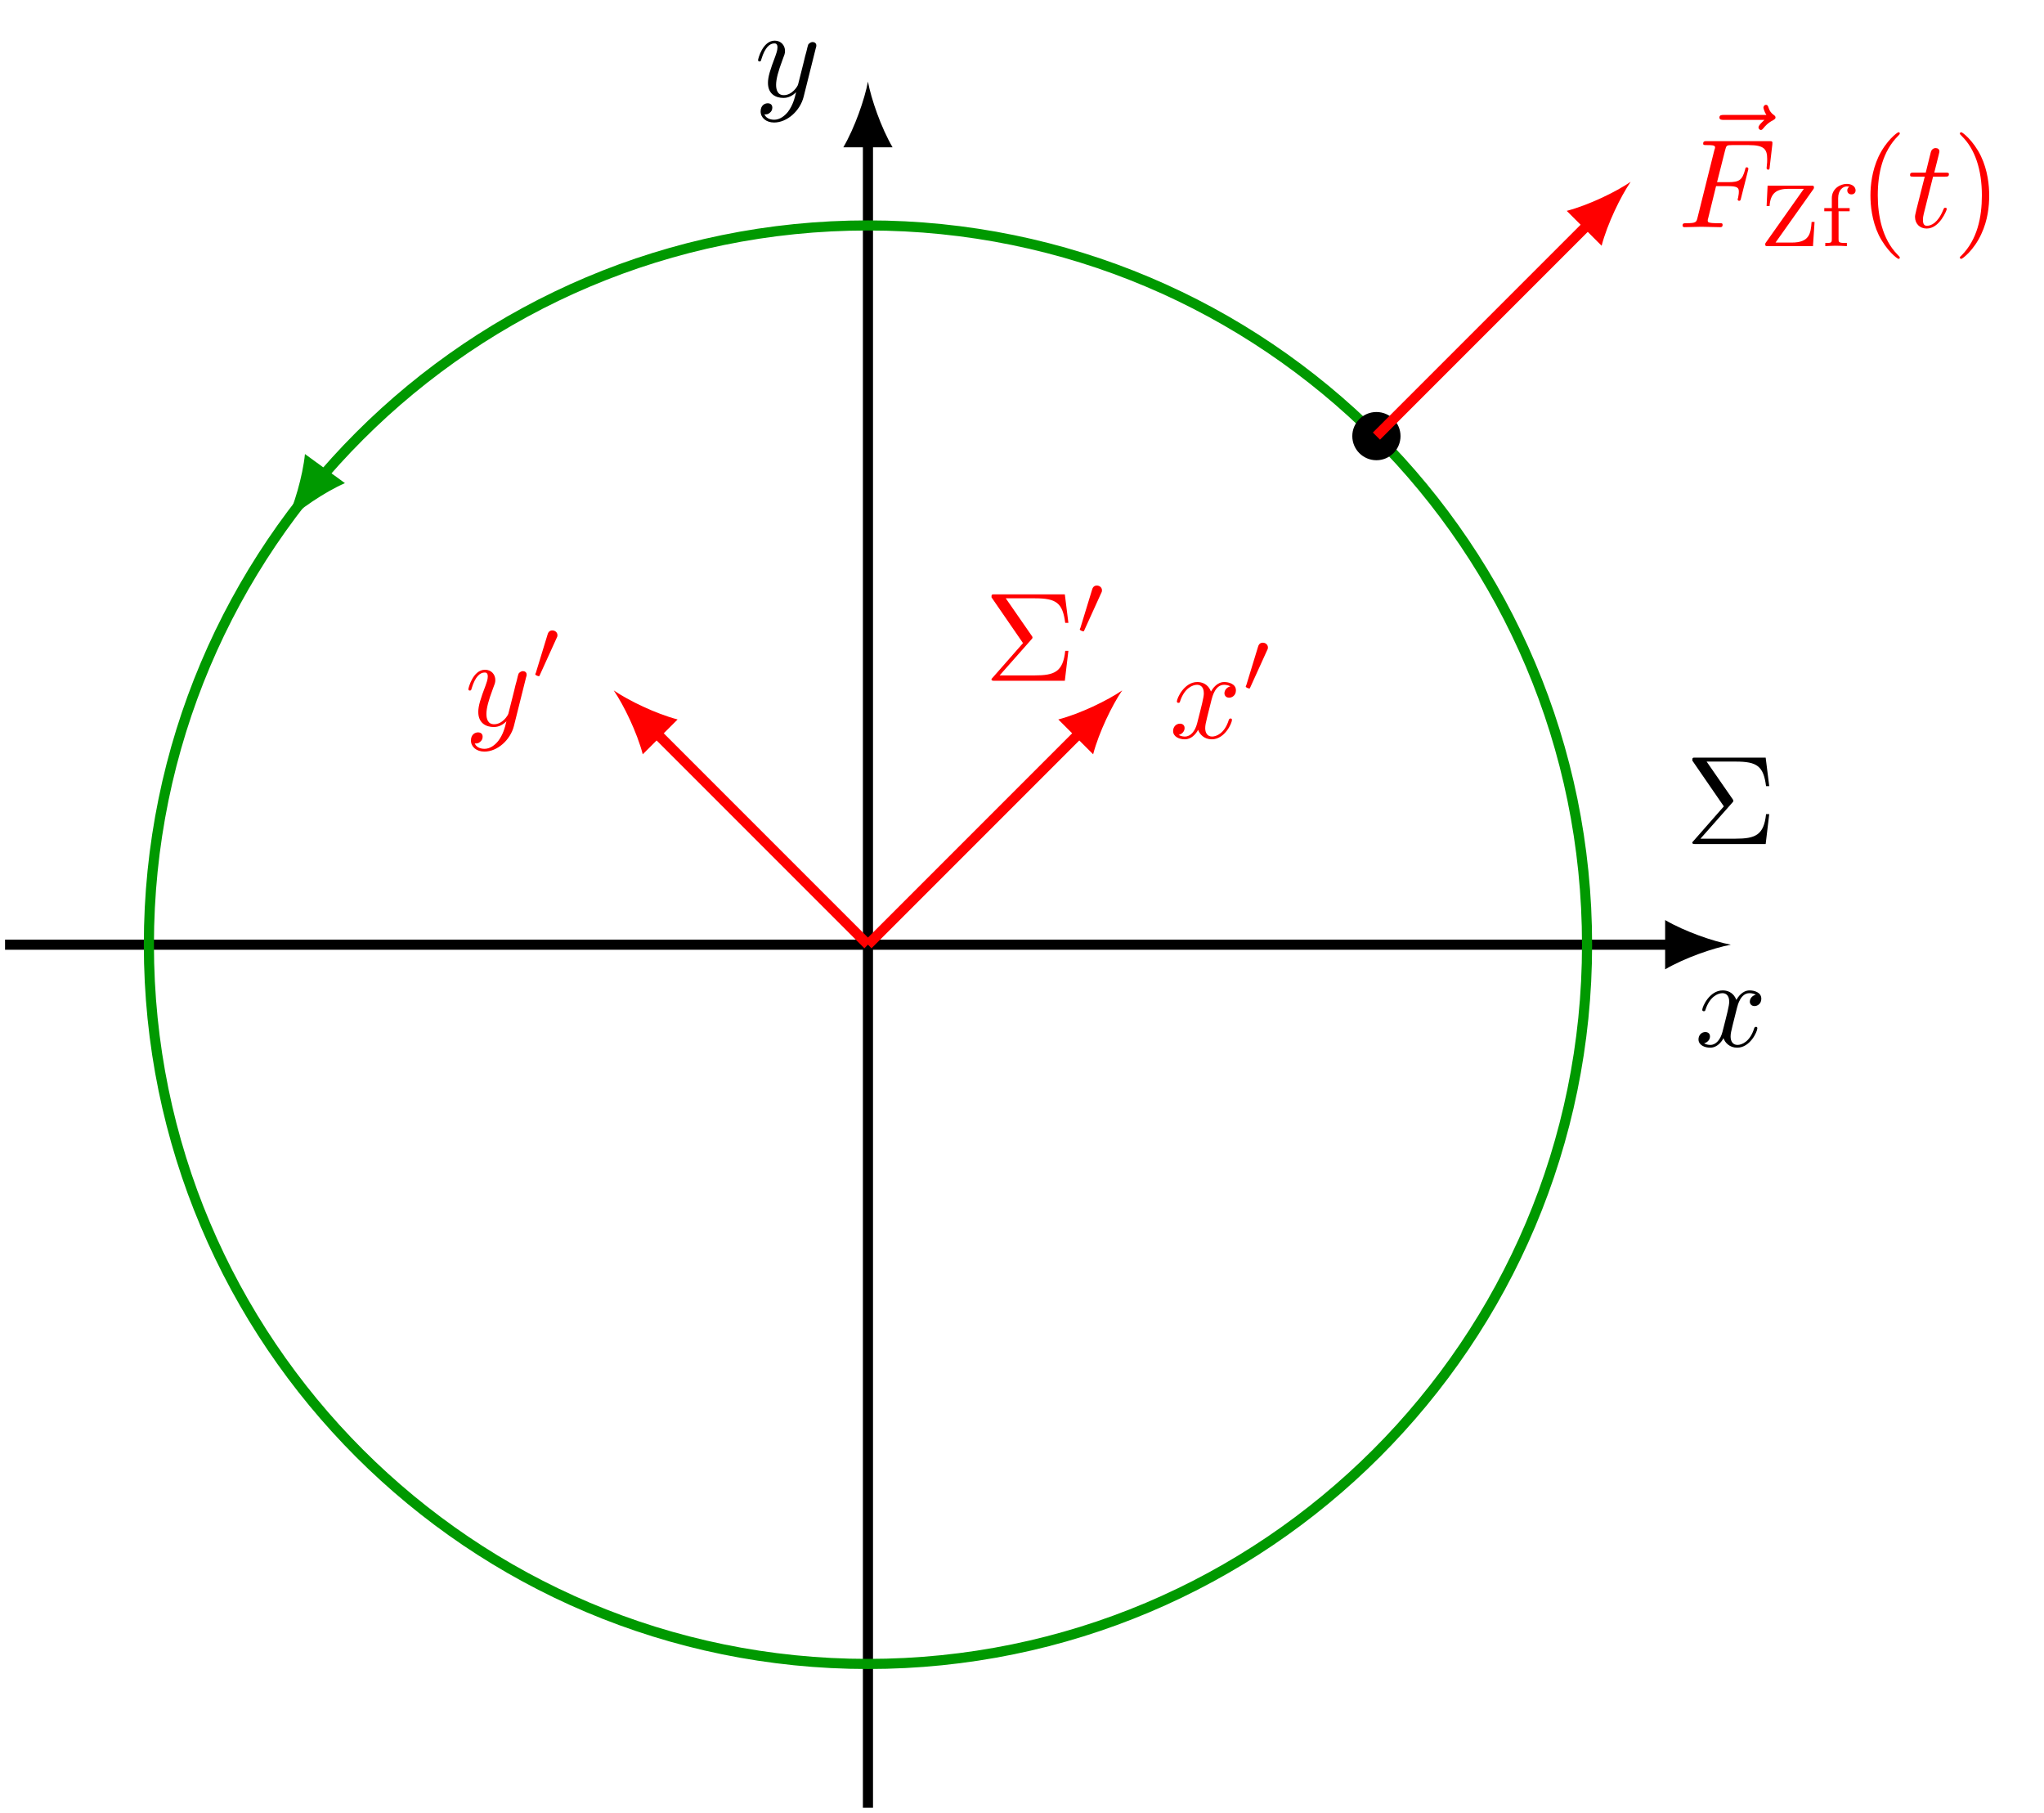
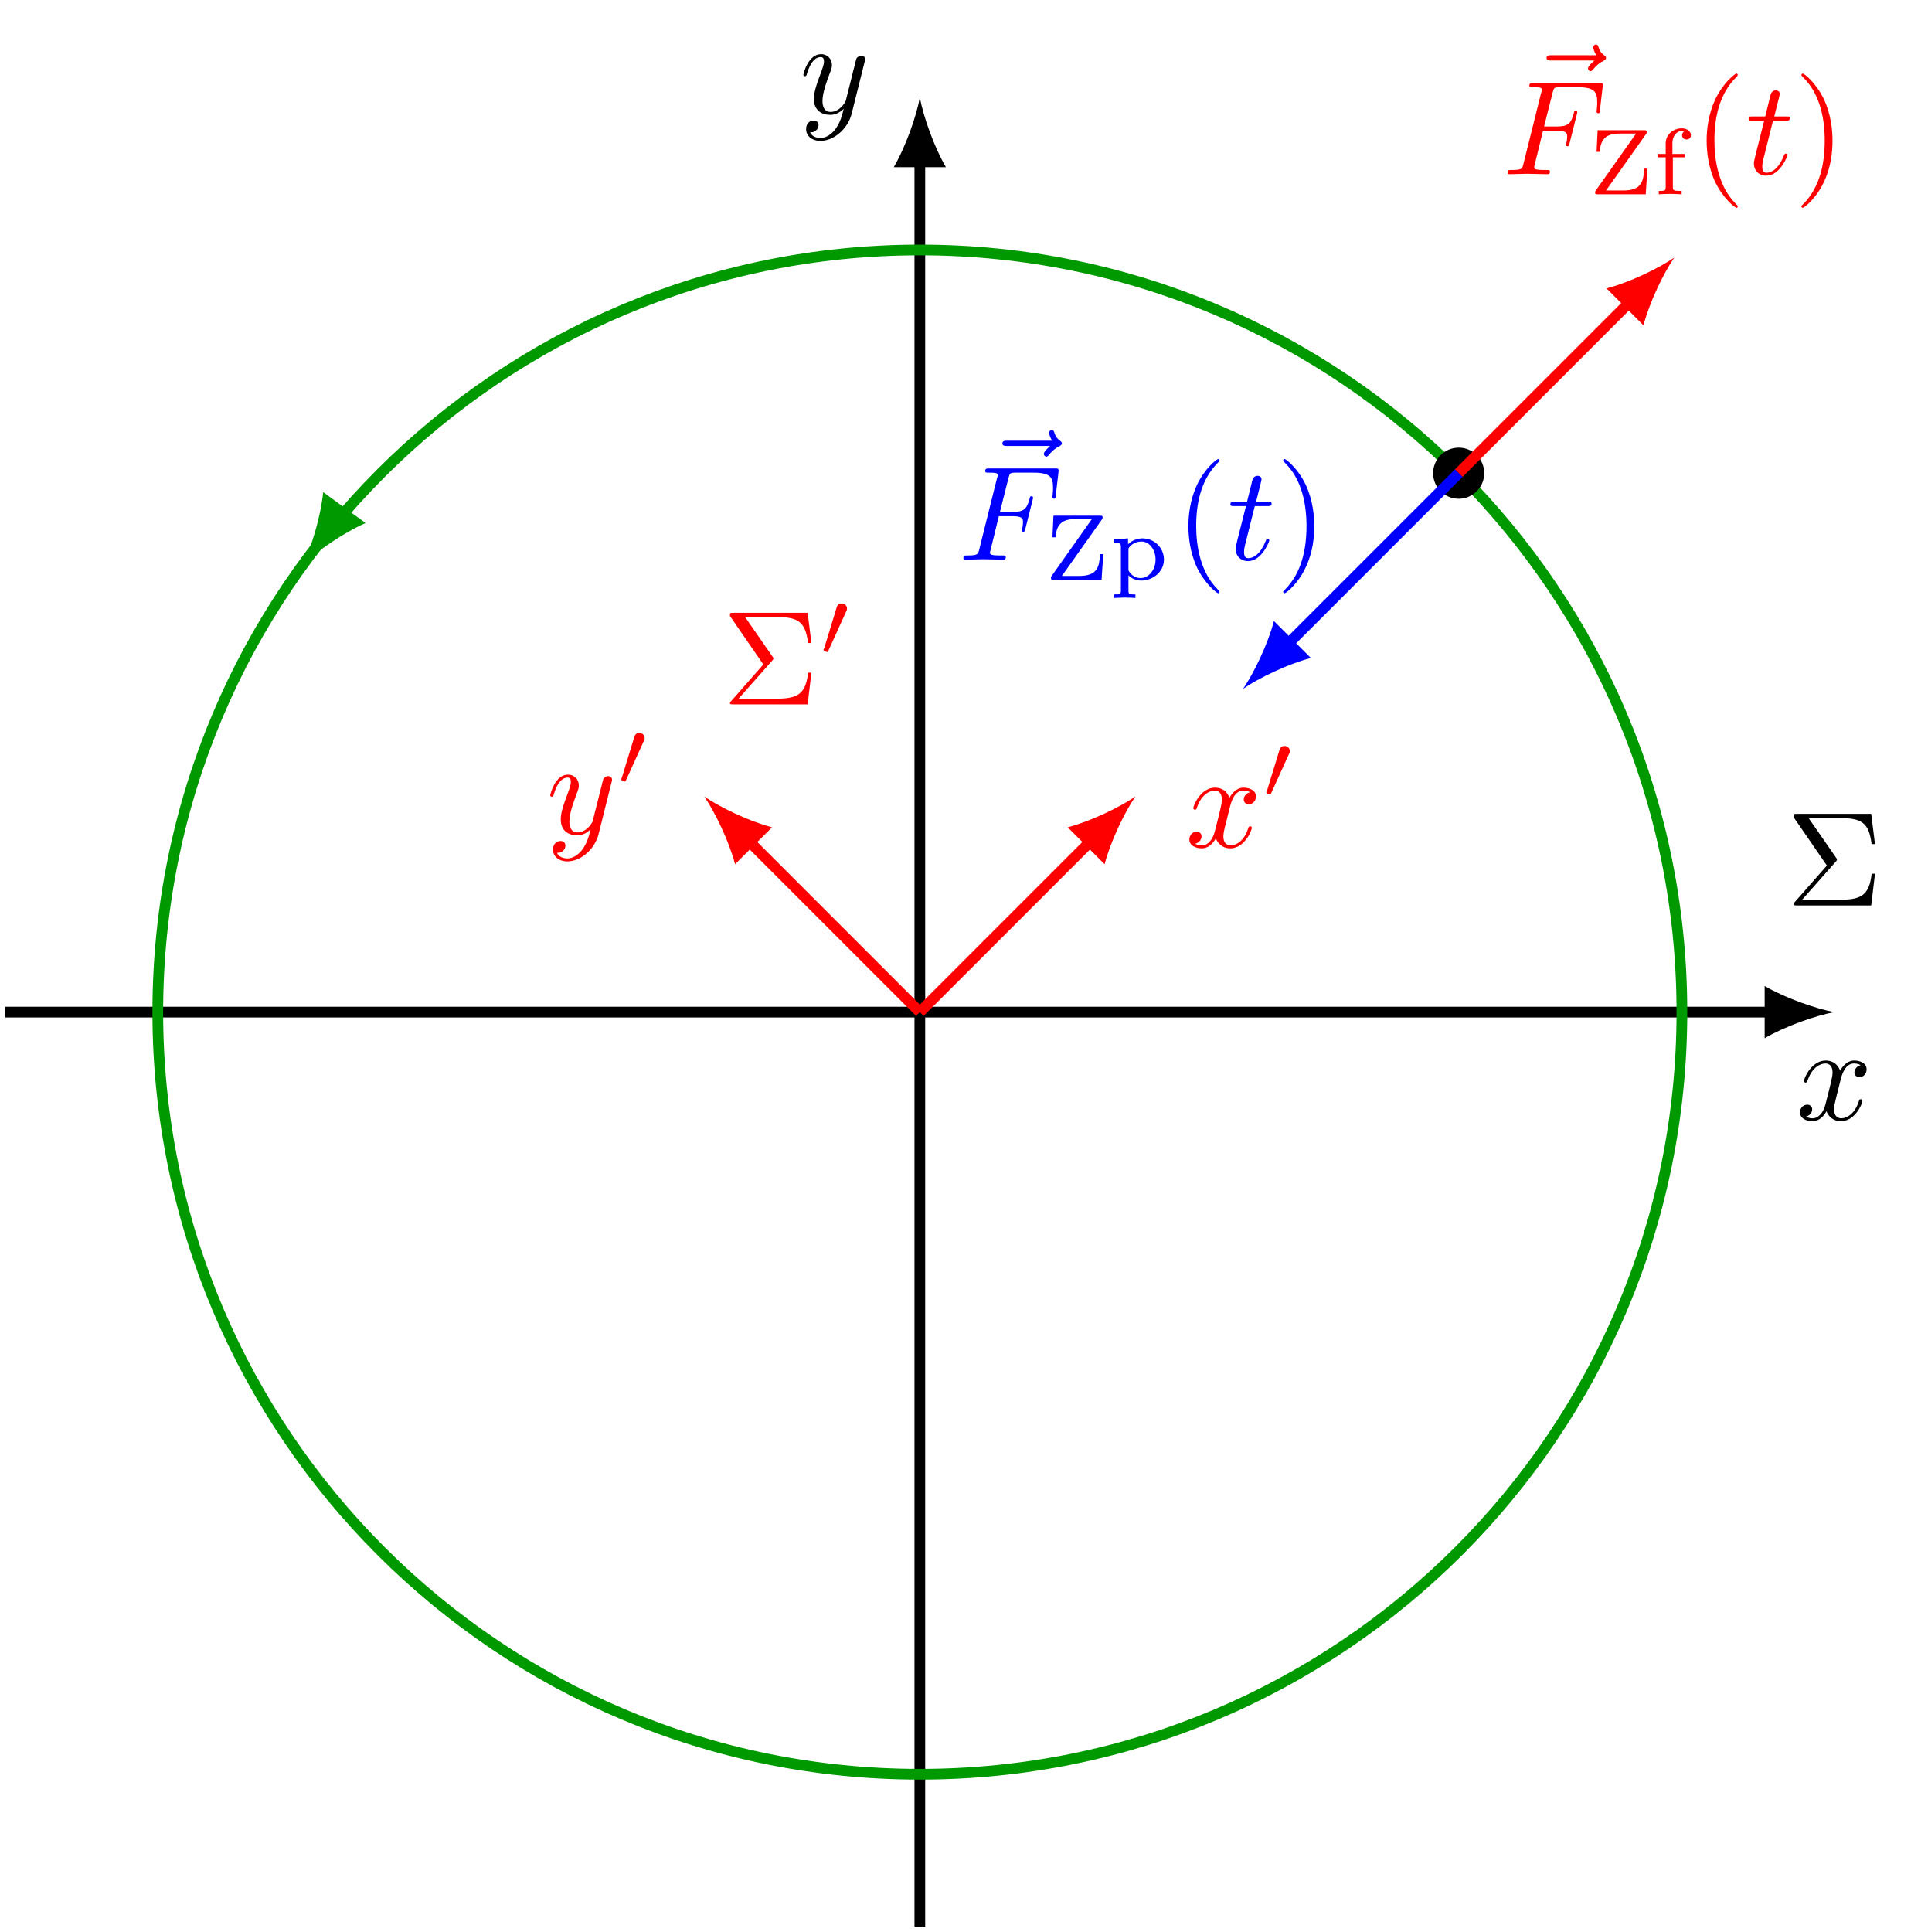
- <svg xmlns="http://www.w3.org/2000/svg" xmlns:xlink="http://www.w3.org/1999/xlink" width="161.151pt" height="142.895pt" viewBox="0 0 161.151 142.895" version="1.1">
+ <svg xmlns="http://www.w3.org/2000/svg" xmlns:xlink="http://www.w3.org/1999/xlink" width="143.379pt" height="143.719pt" viewBox="0 0 143.379 143.719" version="1.1">
  <defs>
    <g>
      <symbol overflow="visible" id="glyph0-0">
        <path style="stroke:none;" d="" />
      </symbol>
      <symbol overflow="visible" id="glyph0-1">
        <path style="stroke:none;" d="M 3.328 -3.016 C 3.391 -3.266 3.625 -4.188 4.312 -4.188 C 4.359 -4.188 4.609 -4.188 4.812 -4.062 C 4.531 -4 4.344 -3.766 4.344 -3.516 C 4.344 -3.359 4.453 -3.172 4.719 -3.172 C 4.938 -3.172 5.25 -3.344 5.25 -3.75 C 5.25 -4.266 4.672 -4.406 4.328 -4.406 C 3.75 -4.406 3.406 -3.875 3.281 -3.656 C 3.031 -4.312 2.5 -4.406 2.203 -4.406 C 1.172 -4.406 0.594 -3.125 0.594 -2.875 C 0.594 -2.766 0.703 -2.766 0.719 -2.766 C 0.797 -2.766 0.828 -2.797 0.844 -2.875 C 1.188 -3.938 1.844 -4.188 2.188 -4.188 C 2.375 -4.188 2.719 -4.094 2.719 -3.516 C 2.719 -3.203 2.547 -2.547 2.188 -1.141 C 2.031 -0.531 1.672 -0.109 1.234 -0.109 C 1.172 -0.109 0.953 -0.109 0.734 -0.234 C 0.984 -0.297 1.203 -0.5 1.203 -0.781 C 1.203 -1.047 0.984 -1.125 0.844 -1.125 C 0.531 -1.125 0.297 -0.875 0.297 -0.547 C 0.297 -0.094 0.781 0.109 1.219 0.109 C 1.891 0.109 2.25 -0.594 2.266 -0.641 C 2.391 -0.281 2.75 0.109 3.344 0.109 C 4.375 0.109 4.938 -1.172 4.938 -1.422 C 4.938 -1.531 4.859 -1.531 4.828 -1.531 C 4.734 -1.531 4.719 -1.484 4.688 -1.422 C 4.359 -0.344 3.688 -0.109 3.375 -0.109 C 2.984 -0.109 2.828 -0.422 2.828 -0.766 C 2.828 -0.984 2.875 -1.203 2.984 -1.641 Z M 3.328 -3.016 " />
      </symbol>
      <symbol overflow="visible" id="glyph0-2">
        <path style="stroke:none;" d="M 4.844 -3.797 C 4.891 -3.938 4.891 -3.953 4.891 -4.031 C 4.891 -4.203 4.75 -4.297 4.594 -4.297 C 4.5 -4.297 4.344 -4.234 4.25 -4.094 C 4.234 -4.031 4.141 -3.734 4.109 -3.547 C 4.031 -3.297 3.969 -3.016 3.906 -2.75 L 3.453 -0.953 C 3.422 -0.812 2.984 -0.109 2.328 -0.109 C 1.828 -0.109 1.719 -0.547 1.719 -0.922 C 1.719 -1.375 1.891 -2 2.219 -2.875 C 2.375 -3.281 2.422 -3.391 2.422 -3.594 C 2.422 -4.031 2.109 -4.406 1.609 -4.406 C 0.656 -4.406 0.297 -2.953 0.297 -2.875 C 0.297 -2.766 0.391 -2.766 0.406 -2.766 C 0.516 -2.766 0.516 -2.797 0.562 -2.953 C 0.844 -3.891 1.234 -4.188 1.578 -4.188 C 1.656 -4.188 1.828 -4.188 1.828 -3.875 C 1.828 -3.625 1.719 -3.359 1.656 -3.172 C 1.25 -2.109 1.078 -1.547 1.078 -1.078 C 1.078 -0.188 1.703 0.109 2.297 0.109 C 2.688 0.109 3.016 -0.062 3.297 -0.344 C 3.172 0.172 3.047 0.672 2.656 1.203 C 2.391 1.531 2.016 1.828 1.562 1.828 C 1.422 1.828 0.969 1.797 0.797 1.406 C 0.953 1.406 1.094 1.406 1.219 1.281 C 1.328 1.203 1.422 1.062 1.422 0.875 C 1.422 0.562 1.156 0.531 1.062 0.531 C 0.828 0.531 0.5 0.688 0.5 1.172 C 0.5 1.672 0.938 2.047 1.562 2.047 C 2.578 2.047 3.609 1.141 3.891 0.016 Z M 4.844 -3.797 " />
      </symbol>
      <symbol overflow="visible" id="glyph0-3">
        <path style="stroke:none;" d="M 5.359 -5.938 C 5.219 -5.797 4.891 -5.516 4.891 -5.344 C 4.891 -5.25 4.984 -5.141 5.078 -5.141 C 5.172 -5.141 5.219 -5.219 5.281 -5.281 C 5.391 -5.422 5.625 -5.703 6.062 -5.922 C 6.125 -5.969 6.234 -6.016 6.234 -6.125 C 6.234 -6.234 6.156 -6.281 6.094 -6.328 C 5.875 -6.484 5.766 -6.656 5.688 -6.891 C 5.656 -6.984 5.625 -7.125 5.484 -7.125 C 5.344 -7.125 5.281 -6.984 5.281 -6.906 C 5.281 -6.859 5.359 -6.547 5.516 -6.328 L 2.156 -6.328 C 2 -6.328 1.812 -6.328 1.812 -6.125 C 1.812 -5.938 2 -5.938 2.156 -5.938 Z M 5.359 -5.938 " />
      </symbol>
      <symbol overflow="visible" id="glyph0-4">
        <path style="stroke:none;" d="M 3.016 -3.234 L 3.984 -3.234 C 4.734 -3.234 4.812 -3.078 4.812 -2.797 C 4.812 -2.719 4.812 -2.609 4.75 -2.297 C 4.719 -2.25 4.719 -2.219 4.719 -2.188 C 4.719 -2.109 4.781 -2.078 4.828 -2.078 C 4.938 -2.078 4.938 -2.109 4.984 -2.281 L 5.531 -4.453 C 5.562 -4.562 5.562 -4.578 5.562 -4.609 C 5.562 -4.625 5.547 -4.719 5.438 -4.719 C 5.344 -4.719 5.328 -4.672 5.297 -4.5 C 5.078 -3.734 4.859 -3.547 4 -3.547 L 3.094 -3.547 L 3.734 -6.078 C 3.828 -6.438 3.844 -6.469 4.281 -6.469 L 5.594 -6.469 C 6.812 -6.469 7.047 -6.141 7.047 -5.375 C 7.047 -5.141 7.047 -5.109 7.016 -4.828 C 7 -4.703 7 -4.688 7 -4.656 C 7 -4.609 7.031 -4.531 7.125 -4.531 C 7.234 -4.531 7.234 -4.594 7.25 -4.781 L 7.453 -6.516 C 7.484 -6.781 7.438 -6.781 7.188 -6.781 L 2.297 -6.781 C 2.109 -6.781 2 -6.781 2 -6.578 C 2 -6.469 2.094 -6.469 2.281 -6.469 C 2.656 -6.469 2.938 -6.469 2.938 -6.297 C 2.938 -6.25 2.938 -6.234 2.875 -6.047 L 1.562 -0.781 C 1.469 -0.391 1.453 -0.312 0.656 -0.312 C 0.484 -0.312 0.375 -0.312 0.375 -0.125 C 0.375 0 0.5 0 0.531 0 C 0.812 0 1.562 -0.031 1.844 -0.031 C 2.172 -0.031 3 0 3.328 0 C 3.422 0 3.531 0 3.531 -0.188 C 3.531 -0.266 3.484 -0.297 3.484 -0.297 C 3.453 -0.312 3.422 -0.312 3.203 -0.312 C 2.984 -0.312 2.938 -0.312 2.688 -0.328 C 2.391 -0.359 2.359 -0.406 2.359 -0.531 C 2.359 -0.547 2.359 -0.609 2.406 -0.75 Z M 3.016 -3.234 " />
      </symbol>
      <symbol overflow="visible" id="glyph0-5">
        <path style="stroke:none;" d="M 2.047 -3.984 L 2.984 -3.984 C 3.188 -3.984 3.297 -3.984 3.297 -4.188 C 3.297 -4.297 3.188 -4.297 3.016 -4.297 L 2.141 -4.297 C 2.5 -5.719 2.547 -5.906 2.547 -5.969 C 2.547 -6.141 2.422 -6.234 2.25 -6.234 C 2.219 -6.234 1.938 -6.234 1.859 -5.875 L 1.469 -4.297 L 0.531 -4.297 C 0.328 -4.297 0.234 -4.297 0.234 -4.109 C 0.234 -3.984 0.312 -3.984 0.516 -3.984 L 1.391 -3.984 C 0.672 -1.156 0.625 -0.984 0.625 -0.812 C 0.625 -0.266 1 0.109 1.547 0.109 C 2.562 0.109 3.125 -1.344 3.125 -1.422 C 3.125 -1.531 3.047 -1.531 3.016 -1.531 C 2.922 -1.531 2.906 -1.5 2.859 -1.391 C 2.438 -0.344 1.906 -0.109 1.562 -0.109 C 1.359 -0.109 1.25 -0.234 1.25 -0.562 C 1.25 -0.812 1.281 -0.875 1.312 -1.047 Z M 2.047 -3.984 " />
      </symbol>
      <symbol overflow="visible" id="glyph1-0">
        <path style="stroke:none;" d="" />
      </symbol>
      <symbol overflow="visible" id="glyph1-1">
        <path style="stroke:none;" d="M 2.016 -3.297 C 2.078 -3.406 2.078 -3.469 2.078 -3.516 C 2.078 -3.734 1.891 -3.891 1.672 -3.891 C 1.406 -3.891 1.328 -3.672 1.297 -3.562 L 0.375 -0.547 C 0.359 -0.531 0.328 -0.453 0.328 -0.438 C 0.328 -0.359 0.547 -0.281 0.609 -0.281 C 0.656 -0.281 0.656 -0.297 0.703 -0.406 Z M 2.016 -3.297 " />
      </symbol>
      <symbol overflow="visible" id="glyph2-0">
        <path style="stroke:none;" d="" />
      </symbol>
      <symbol overflow="visible" id="glyph2-1">
        <path style="stroke:none;" d="M 4.266 -4.469 C 4.328 -4.547 4.328 -4.578 4.328 -4.625 C 4.328 -4.766 4.266 -4.766 4.125 -4.766 L 0.672 -4.766 L 0.594 -3.156 L 0.828 -3.156 C 0.891 -4.188 1.391 -4.516 2.312 -4.516 L 3.531 -4.516 L 0.547 -0.297 C 0.484 -0.219 0.484 -0.203 0.484 -0.141 C 0.484 0 0.547 0 0.688 0 L 4.25 0 L 4.375 -1.906 L 4.141 -1.906 C 4.078 -0.969 3.953 -0.281 2.578 -0.281 L 1.297 -0.281 Z M 4.266 -4.469 " />
      </symbol>
      <symbol overflow="visible" id="glyph2-2">
        <path style="stroke:none;" d="M 1.438 -2.75 L 2.312 -2.75 L 2.312 -3 L 1.406 -3 L 1.406 -3.781 C 1.406 -4.422 1.781 -4.703 2.078 -4.703 C 2.141 -4.703 2.219 -4.703 2.281 -4.672 C 2.188 -4.625 2.125 -4.516 2.125 -4.391 C 2.125 -4.203 2.266 -4.078 2.453 -4.078 C 2.641 -4.078 2.781 -4.203 2.781 -4.391 C 2.781 -4.703 2.469 -4.906 2.094 -4.906 C 1.547 -4.906 0.906 -4.516 0.906 -3.781 L 0.906 -3 L 0.312 -3 L 0.312 -2.75 L 0.906 -2.75 L 0.906 -0.547 C 0.906 -0.25 0.844 -0.25 0.391 -0.25 L 0.391 0 C 0.422 0 0.906 -0.031 1.188 -0.031 C 1.484 -0.031 1.797 -0.016 2.094 0 L 2.094 -0.25 L 1.953 -0.25 C 1.438 -0.25 1.438 -0.328 1.438 -0.562 Z M 1.438 -2.75 " />
      </symbol>
+       <symbol overflow="visible" id="glyph2-3">
+         <path style="stroke:none;" d="M 1.938 1.094 C 1.484 1.094 1.422 1.094 1.422 0.797 L 1.422 -0.328 C 1.453 -0.297 1.781 0.062 2.359 0.062 C 3.281 0.062 4.062 -0.625 4.062 -1.5 C 4.062 -2.359 3.359 -3.078 2.469 -3.078 C 2.078 -3.078 1.672 -2.922 1.391 -2.641 L 1.391 -3.078 L 0.344 -3 L 0.344 -2.75 C 0.828 -2.75 0.859 -2.703 0.859 -2.422 L 0.859 0.797 C 0.859 1.094 0.797 1.094 0.344 1.094 L 0.344 1.359 C 0.359 1.359 0.844 1.328 1.141 1.328 C 1.391 1.328 1.875 1.344 1.938 1.359 Z M 1.422 -2.328 C 1.625 -2.672 2.031 -2.844 2.391 -2.844 C 2.984 -2.844 3.438 -2.234 3.438 -1.5 C 3.438 -0.703 2.906 -0.125 2.328 -0.125 C 1.703 -0.125 1.438 -0.656 1.422 -0.703 Z M 1.422 -2.328 " />
+       </symbol>
      <symbol overflow="visible" id="glyph3-0">
        <path style="stroke:none;" d="" />
      </symbol>
      <symbol overflow="visible" id="glyph3-1">
        <path style="stroke:none;" d="M 3.297 2.391 C 3.297 2.359 3.297 2.344 3.125 2.172 C 1.891 0.922 1.562 -0.969 1.562 -2.5 C 1.562 -4.234 1.938 -5.969 3.172 -7.203 C 3.297 -7.328 3.297 -7.344 3.297 -7.375 C 3.297 -7.453 3.266 -7.484 3.203 -7.484 C 3.094 -7.484 2.203 -6.797 1.609 -5.531 C 1.109 -4.438 0.984 -3.328 0.984 -2.5 C 0.984 -1.719 1.094 -0.516 1.641 0.625 C 2.25 1.844 3.094 2.5 3.203 2.5 C 3.266 2.5 3.297 2.469 3.297 2.391 Z M 3.297 2.391 " />
      </symbol>
      <symbol overflow="visible" id="glyph3-2">
        <path style="stroke:none;" d="M 2.875 -2.5 C 2.875 -3.266 2.766 -4.469 2.219 -5.609 C 1.625 -6.828 0.766 -7.484 0.672 -7.484 C 0.609 -7.484 0.562 -7.438 0.562 -7.375 C 0.562 -7.344 0.562 -7.328 0.75 -7.141 C 1.734 -6.156 2.297 -4.578 2.297 -2.5 C 2.297 -0.781 1.938 0.969 0.703 2.219 C 0.562 2.344 0.562 2.359 0.562 2.391 C 0.562 2.453 0.609 2.5 0.672 2.5 C 0.766 2.5 1.672 1.812 2.25 0.547 C 2.766 -0.547 2.875 -1.656 2.875 -2.5 Z M 2.875 -2.5 " />
      </symbol>
      <symbol overflow="visible" id="glyph3-3">
        <path style="stroke:none;" d="M 3.703 -3.25 C 3.797 -3.344 3.797 -3.391 3.797 -3.406 C 3.797 -3.453 3.766 -3.516 3.734 -3.547 L 1.688 -6.5 L 3.984 -6.5 C 5.672 -6.5 6.172 -6.141 6.375 -4.562 L 6.625 -4.562 L 6.344 -6.812 L 0.812 -6.812 C 0.578 -6.812 0.562 -6.812 0.562 -6.578 L 3.047 -2.969 L 0.672 -0.266 C 0.562 -0.156 0.562 -0.141 0.562 -0.109 C 0.562 0 0.672 0 0.812 0 L 6.344 0 L 6.625 -2.359 L 6.375 -2.359 C 6.203 -0.688 5.516 -0.422 3.953 -0.422 L 1.203 -0.422 Z M 3.703 -3.25 " />
      </symbol>
    </g>
    <clipPath id="clip1">
-       <path d="M 68 10 L 69 10 L 69 142.895 L 68 142.895 Z M 68 10 " />
+       <path d="M 68 11 L 69 11 L 69 143.719 L 68 143.719 Z M 68 11 " />
    </clipPath>
    <clipPath id="clip2">
-       <path d="M 0 6 L 137 6 L 137 142.895 L 0 142.895 Z M 0 6 " />
+       <path d="M 0 7 L 137 7 L 137 143.719 L 0 143.719 Z M 0 7 " />
    </clipPath>
  </defs>
  <g id="surface1">
-     <path style="fill:none;stroke-width:0.797;stroke-linecap:butt;stroke-linejoin:miter;stroke:rgb(0%,0%,0%);stroke-opacity:1;stroke-miterlimit:10;" d="M -68.032 0 L 63.371 0 " transform="matrix(1,0,0,-1,68.43,74.465)" />
-     <path style=" stroke:none;fill-rule:nonzero;fill:rgb(0%,0%,0%);fill-opacity:1;" d="M 136.461 74.465 C 135.082 74.207 132.836 73.43 131.281 72.523 L 131.281 76.406 C 132.836 75.5 135.082 74.723 136.461 74.465 " />
+     <path style="fill:none;stroke-width:0.797;stroke-linecap:butt;stroke-linejoin:miter;stroke:rgb(0%,0%,0%);stroke-opacity:1;stroke-miterlimit:10;" d="M -68.032 -0 L 63.371 -0 " transform="matrix(1,0,0,-1,68.43,75.289)" />
+     <path style=" stroke:none;fill-rule:nonzero;fill:rgb(0%,0%,0%);fill-opacity:1;" d="M 136.461 75.289 C 135.082 75.031 132.836 74.254 131.281 73.348 L 131.281 77.23 C 132.836 76.324 135.082 75.547 136.461 75.289 " />
    <g style="fill:rgb(0%,0%,0%);fill-opacity:1;">
-       <use xlink:href="#glyph0-1" x="133.614" y="82.474" />
+       <use xlink:href="#glyph0-1" x="133.614" y="83.298" />
    </g>
    <g clip-path="url(#clip1)" clip-rule="nonzero">
-       <path style="fill:none;stroke-width:0.797;stroke-linecap:butt;stroke-linejoin:miter;stroke:rgb(0%,0%,0%);stroke-opacity:1;stroke-miterlimit:10;" d="M -0 -68.031 L -0 63.371 " transform="matrix(1,0,0,-1,68.43,74.465)" />
+       <path style="fill:none;stroke-width:0.797;stroke-linecap:butt;stroke-linejoin:miter;stroke:rgb(0%,0%,0%);stroke-opacity:1;stroke-miterlimit:10;" d="M -0 -68.031 L -0 63.371 " transform="matrix(1,0,0,-1,68.43,75.289)" />
    </g>
-     <path style=" stroke:none;fill-rule:nonzero;fill:rgb(0%,0%,0%);fill-opacity:1;" d="M 68.43 6.434 C 68.172 7.812 67.395 10.059 66.488 11.613 L 70.371 11.613 C 69.465 10.059 68.688 7.812 68.43 6.434 " />
+     <path style=" stroke:none;fill-rule:nonzero;fill:rgb(0%,0%,0%);fill-opacity:1;" d="M 68.43 7.258 C 68.172 8.637 67.395 10.883 66.488 12.438 L 70.371 12.438 C 69.465 10.883 68.688 8.637 68.43 7.258 " />
    <g style="fill:rgb(0%,0%,0%);fill-opacity:1;">
-       <use xlink:href="#glyph0-2" x="59.469" y="7.61" />
+       <use xlink:href="#glyph0-2" x="59.469" y="8.434" />
    </g>
-     <path style="fill:none;stroke-width:0.797;stroke-linecap:butt;stroke-linejoin:miter;stroke:rgb(100%,0%,0%);stroke-opacity:1;stroke-miterlimit:10;" d="M -0 0 L 16.746 16.746 " transform="matrix(1,0,0,-1,68.43,74.465)" />
-     <path style=" stroke:none;fill-rule:nonzero;fill:rgb(100%,0%,0%);fill-opacity:1;" d="M 88.473 54.422 C 87.312 55.215 85.176 56.254 83.438 56.711 L 86.184 59.457 C 86.641 57.719 87.68 55.582 88.473 54.422 " />
+     <path style="fill:none;stroke-width:0.797;stroke-linecap:butt;stroke-linejoin:miter;stroke:rgb(100%,0%,0%);stroke-opacity:1;stroke-miterlimit:10;" d="M -0 -0 L 12.738 12.738 " transform="matrix(1,0,0,-1,68.43,75.289)" />
+     <path style=" stroke:none;fill-rule:nonzero;fill:rgb(100%,0%,0%);fill-opacity:1;" d="M 84.465 59.254 C 83.305 60.047 81.168 61.086 79.43 61.543 L 82.176 64.289 C 82.633 62.551 83.672 60.414 84.465 59.254 " />
    <g style="fill:rgb(100%,0%,0%);fill-opacity:1;">
-       <use xlink:href="#glyph0-1" x="92.192" y="58.167" />
+       <use xlink:href="#glyph0-1" x="88.184" y="62.999" />
    </g>
    <g style="fill:rgb(100%,0%,0%);fill-opacity:1;">
-       <use xlink:href="#glyph1-1" x="97.886" y="54.551" />
+       <use xlink:href="#glyph1-1" x="93.878" y="59.384" />
    </g>
-     <path style="fill:none;stroke-width:0.797;stroke-linecap:butt;stroke-linejoin:miter;stroke:rgb(100%,0%,0%);stroke-opacity:1;stroke-miterlimit:10;" d="M -0 0 L -16.746 16.746 " transform="matrix(1,0,0,-1,68.43,74.465)" />
-     <path style=" stroke:none;fill-rule:nonzero;fill:rgb(100%,0%,0%);fill-opacity:1;" d="M 48.387 54.422 C 49.18 55.582 50.219 57.719 50.676 59.457 L 53.422 56.711 C 51.684 56.254 49.547 55.215 48.387 54.422 " />
+     <path style="fill:none;stroke-width:0.797;stroke-linecap:butt;stroke-linejoin:miter;stroke:rgb(100%,0%,0%);stroke-opacity:1;stroke-miterlimit:10;" d="M -0 -0 L -12.739 12.738 " transform="matrix(1,0,0,-1,68.43,75.289)" />
+     <path style=" stroke:none;fill-rule:nonzero;fill:rgb(100%,0%,0%);fill-opacity:1;" d="M 52.395 59.254 C 53.188 60.414 54.227 62.551 54.684 64.289 L 57.434 61.543 C 55.691 61.086 53.555 60.047 52.395 59.254 " />
    <g style="fill:rgb(100%,0%,0%);fill-opacity:1;">
-       <use xlink:href="#glyph0-2" x="36.63" y="57.198" />
+       <use xlink:href="#glyph0-2" x="40.639" y="62.031" />
    </g>
    <g style="fill:rgb(100%,0%,0%);fill-opacity:1;">
-       <use xlink:href="#glyph1-1" x="41.872" y="53.583" />
+       <use xlink:href="#glyph1-1" x="45.881" y="58.415" />
    </g>
    <g clip-path="url(#clip2)" clip-rule="nonzero">
-       <path style="fill:none;stroke-width:0.797;stroke-linecap:butt;stroke-linejoin:miter;stroke:rgb(0%,59.999%,0%);stroke-opacity:1;stroke-miterlimit:10;" d="M 56.695 0 C 56.695 31.313 31.312 56.695 -0 56.695 C -31.313 56.695 -56.692 31.313 -56.692 0 C -56.692 -31.312 -31.313 -56.695 -0 -56.695 C 31.312 -56.695 56.695 -31.312 56.695 0 Z M 56.695 0 " transform="matrix(1,0,0,-1,68.43,74.465)" />
+       <path style="fill:none;stroke-width:0.797;stroke-linecap:butt;stroke-linejoin:miter;stroke:rgb(0%,59.999%,0%);stroke-opacity:1;stroke-miterlimit:10;" d="M 56.695 -0 C 56.695 31.312 31.312 56.695 -0 56.695 C -31.313 56.695 -56.692 31.312 -56.692 -0 C -56.692 -31.313 -31.313 -56.695 -0 -56.695 C 31.312 -56.695 56.695 -31.313 56.695 -0 Z M 56.695 -0 " transform="matrix(1,0,0,-1,68.43,75.289)" />
    </g>
-     <path style=" stroke:none;fill-rule:nonzero;fill:rgb(0%,59.999%,0%);fill-opacity:1;" d="M 22.562 41.141 C 23.586 40.172 25.543 38.809 27.195 38.082 L 24.043 35.789 C 23.863 37.582 23.168 39.863 22.562 41.141 " />
-     <path style="fill-rule:nonzero;fill:rgb(0%,0%,0%);fill-opacity:1;stroke-width:0.399;stroke-linecap:butt;stroke-linejoin:miter;stroke:rgb(0%,0%,0%);stroke-opacity:1;stroke-miterlimit:10;" d="M 41.789 40.09 C 41.789 41.028 41.027 41.789 40.09 41.789 C 39.148 41.789 38.386 41.028 38.386 40.09 C 38.386 39.149 39.148 38.387 40.09 38.387 C 41.027 38.387 41.789 39.149 41.789 40.09 Z M 41.789 40.09 " transform="matrix(1,0,0,-1,68.43,74.465)" />
-     <path style="fill:none;stroke-width:0.797;stroke-linecap:butt;stroke-linejoin:miter;stroke:rgb(100%,0%,0%);stroke-opacity:1;stroke-miterlimit:10;" d="M 40.09 40.09 L 56.836 56.836 " transform="matrix(1,0,0,-1,68.43,74.465)" />
-     <path style=" stroke:none;fill-rule:nonzero;fill:rgb(100%,0%,0%);fill-opacity:1;" d="M 128.562 14.332 C 127.402 15.125 125.266 16.164 123.523 16.621 L 126.273 19.371 C 126.73 17.629 127.77 15.492 128.562 14.332 " />
+     <path style=" stroke:none;fill-rule:nonzero;fill:rgb(0%,59.999%,0%);fill-opacity:1;" d="M 22.562 41.961 C 23.586 40.996 25.543 39.633 27.195 38.906 L 24.043 36.609 C 23.863 38.406 23.168 40.688 22.562 41.961 " />
+     <path style="fill-rule:nonzero;fill:rgb(0%,0%,0%);fill-opacity:1;stroke-width:0.399;stroke-linecap:butt;stroke-linejoin:miter;stroke:rgb(0%,0%,0%);stroke-opacity:1;stroke-miterlimit:10;" d="M 41.789 40.09 C 41.789 41.027 41.027 41.789 40.09 41.789 C 39.148 41.789 38.386 41.027 38.386 40.09 C 38.386 39.148 39.148 38.387 40.09 38.387 C 41.027 38.387 41.789 39.148 41.789 40.09 Z M 41.789 40.09 " transform="matrix(1,0,0,-1,68.43,75.289)" />
+     <path style="fill:none;stroke-width:0.797;stroke-linecap:butt;stroke-linejoin:miter;stroke:rgb(100%,0%,0%);stroke-opacity:1;stroke-miterlimit:10;" d="M 40.09 40.09 L 52.828 52.828 " transform="matrix(1,0,0,-1,68.43,75.289)" />
+     <path style=" stroke:none;fill-rule:nonzero;fill:rgb(100%,0%,0%);fill-opacity:1;" d="M 124.555 19.164 C 123.395 19.961 121.258 20.996 119.516 21.453 L 122.266 24.203 C 122.723 22.461 123.758 20.324 124.555 19.164 " />
    <g style="fill:rgb(100%,0%,0%);fill-opacity:1;">
-       <use xlink:href="#glyph0-3" x="133.749" y="15.388" />
+       <use xlink:href="#glyph0-3" x="113.246" y="10.438" />
    </g>
    <g style="fill:rgb(100%,0%,0%);fill-opacity:1;">
-       <use xlink:href="#glyph0-4" x="132.28" y="17.906" />
+       <use xlink:href="#glyph0-4" x="111.778" y="12.957" />
    </g>
    <g style="fill:rgb(100%,0%,0%);fill-opacity:1;">
-       <use xlink:href="#glyph2-1" x="138.687" y="19.401" />
-       <use xlink:href="#glyph2-2" x="143.516" y="19.401" />
+       <use xlink:href="#glyph2-1" x="118.184" y="14.451" />
+       <use xlink:href="#glyph2-2" x="123.013" y="14.451" />
    </g>
    <g style="fill:rgb(100%,0%,0%);fill-opacity:1;">
-       <use xlink:href="#glyph3-1" x="146.484" y="17.906" />
+       <use xlink:href="#glyph3-1" x="125.981" y="12.957" />
    </g>
    <g style="fill:rgb(100%,0%,0%);fill-opacity:1;">
-       <use xlink:href="#glyph0-5" x="150.358" y="17.906" />
+       <use xlink:href="#glyph0-5" x="129.856" y="12.957" />
    </g>
    <g style="fill:rgb(100%,0%,0%);fill-opacity:1;">
-       <use xlink:href="#glyph3-2" x="153.956" y="17.906" />
+       <use xlink:href="#glyph3-2" x="133.453" y="12.957" />
+     </g>
+     <path style="fill:none;stroke-width:0.797;stroke-linecap:butt;stroke-linejoin:miter;stroke:rgb(0%,0%,100%);stroke-opacity:1;stroke-miterlimit:10;" d="M 40.09 40.09 L 27.351 27.352 " transform="matrix(1,0,0,-1,68.43,75.289)" />
+     <path style=" stroke:none;fill-rule:nonzero;fill:rgb(0%,0%,100%);fill-opacity:1;" d="M 92.484 51.234 C 93.645 50.441 95.781 49.402 97.52 48.945 L 94.773 46.199 C 94.316 47.938 93.277 50.074 92.484 51.234 " />
+     <g style="fill:rgb(0%,0%,100%);fill-opacity:1;">
+       <use xlink:href="#glyph0-3" x="72.762" y="39.112" />
+     </g>
+     <g style="fill:rgb(0%,0%,100%);fill-opacity:1;">
+       <use xlink:href="#glyph0-4" x="71.293" y="41.63" />
+     </g>
+     <g style="fill:rgb(0%,0%,100%);fill-opacity:1;">
+       <use xlink:href="#glyph2-1" x="77.7" y="43.125" />
+       <use xlink:href="#glyph2-3" x="82.529" y="43.125" />
+     </g>
+     <g style="fill:rgb(0%,0%,100%);fill-opacity:1;">
+       <use xlink:href="#glyph3-1" x="87.427" y="41.63" />
+     </g>
+     <g style="fill:rgb(0%,0%,100%);fill-opacity:1;">
+       <use xlink:href="#glyph0-5" x="91.302" y="41.63" />
+     </g>
+     <g style="fill:rgb(0%,0%,100%);fill-opacity:1;">
+       <use xlink:href="#glyph3-2" x="94.899" y="41.63" />
    </g>
    <g style="fill:rgb(0%,0%,0%);fill-opacity:1;">
-       <use xlink:href="#glyph3-3" x="132.863" y="66.531" />
+       <use xlink:href="#glyph3-3" x="132.863" y="67.355" />
    </g>
    <g style="fill:rgb(100%,0%,0%);fill-opacity:1;">
-       <use xlink:href="#glyph3-3" x="77.608" y="53.661" />
+       <use xlink:href="#glyph3-3" x="53.74" y="52.397" />
    </g>
    <g style="fill:rgb(100%,0%,0%);fill-opacity:1;">
-       <use xlink:href="#glyph1-1" x="84.803" y="50.046" />
+       <use xlink:href="#glyph1-1" x="60.935" y="48.782" />
    </g>
  </g>
</svg>
